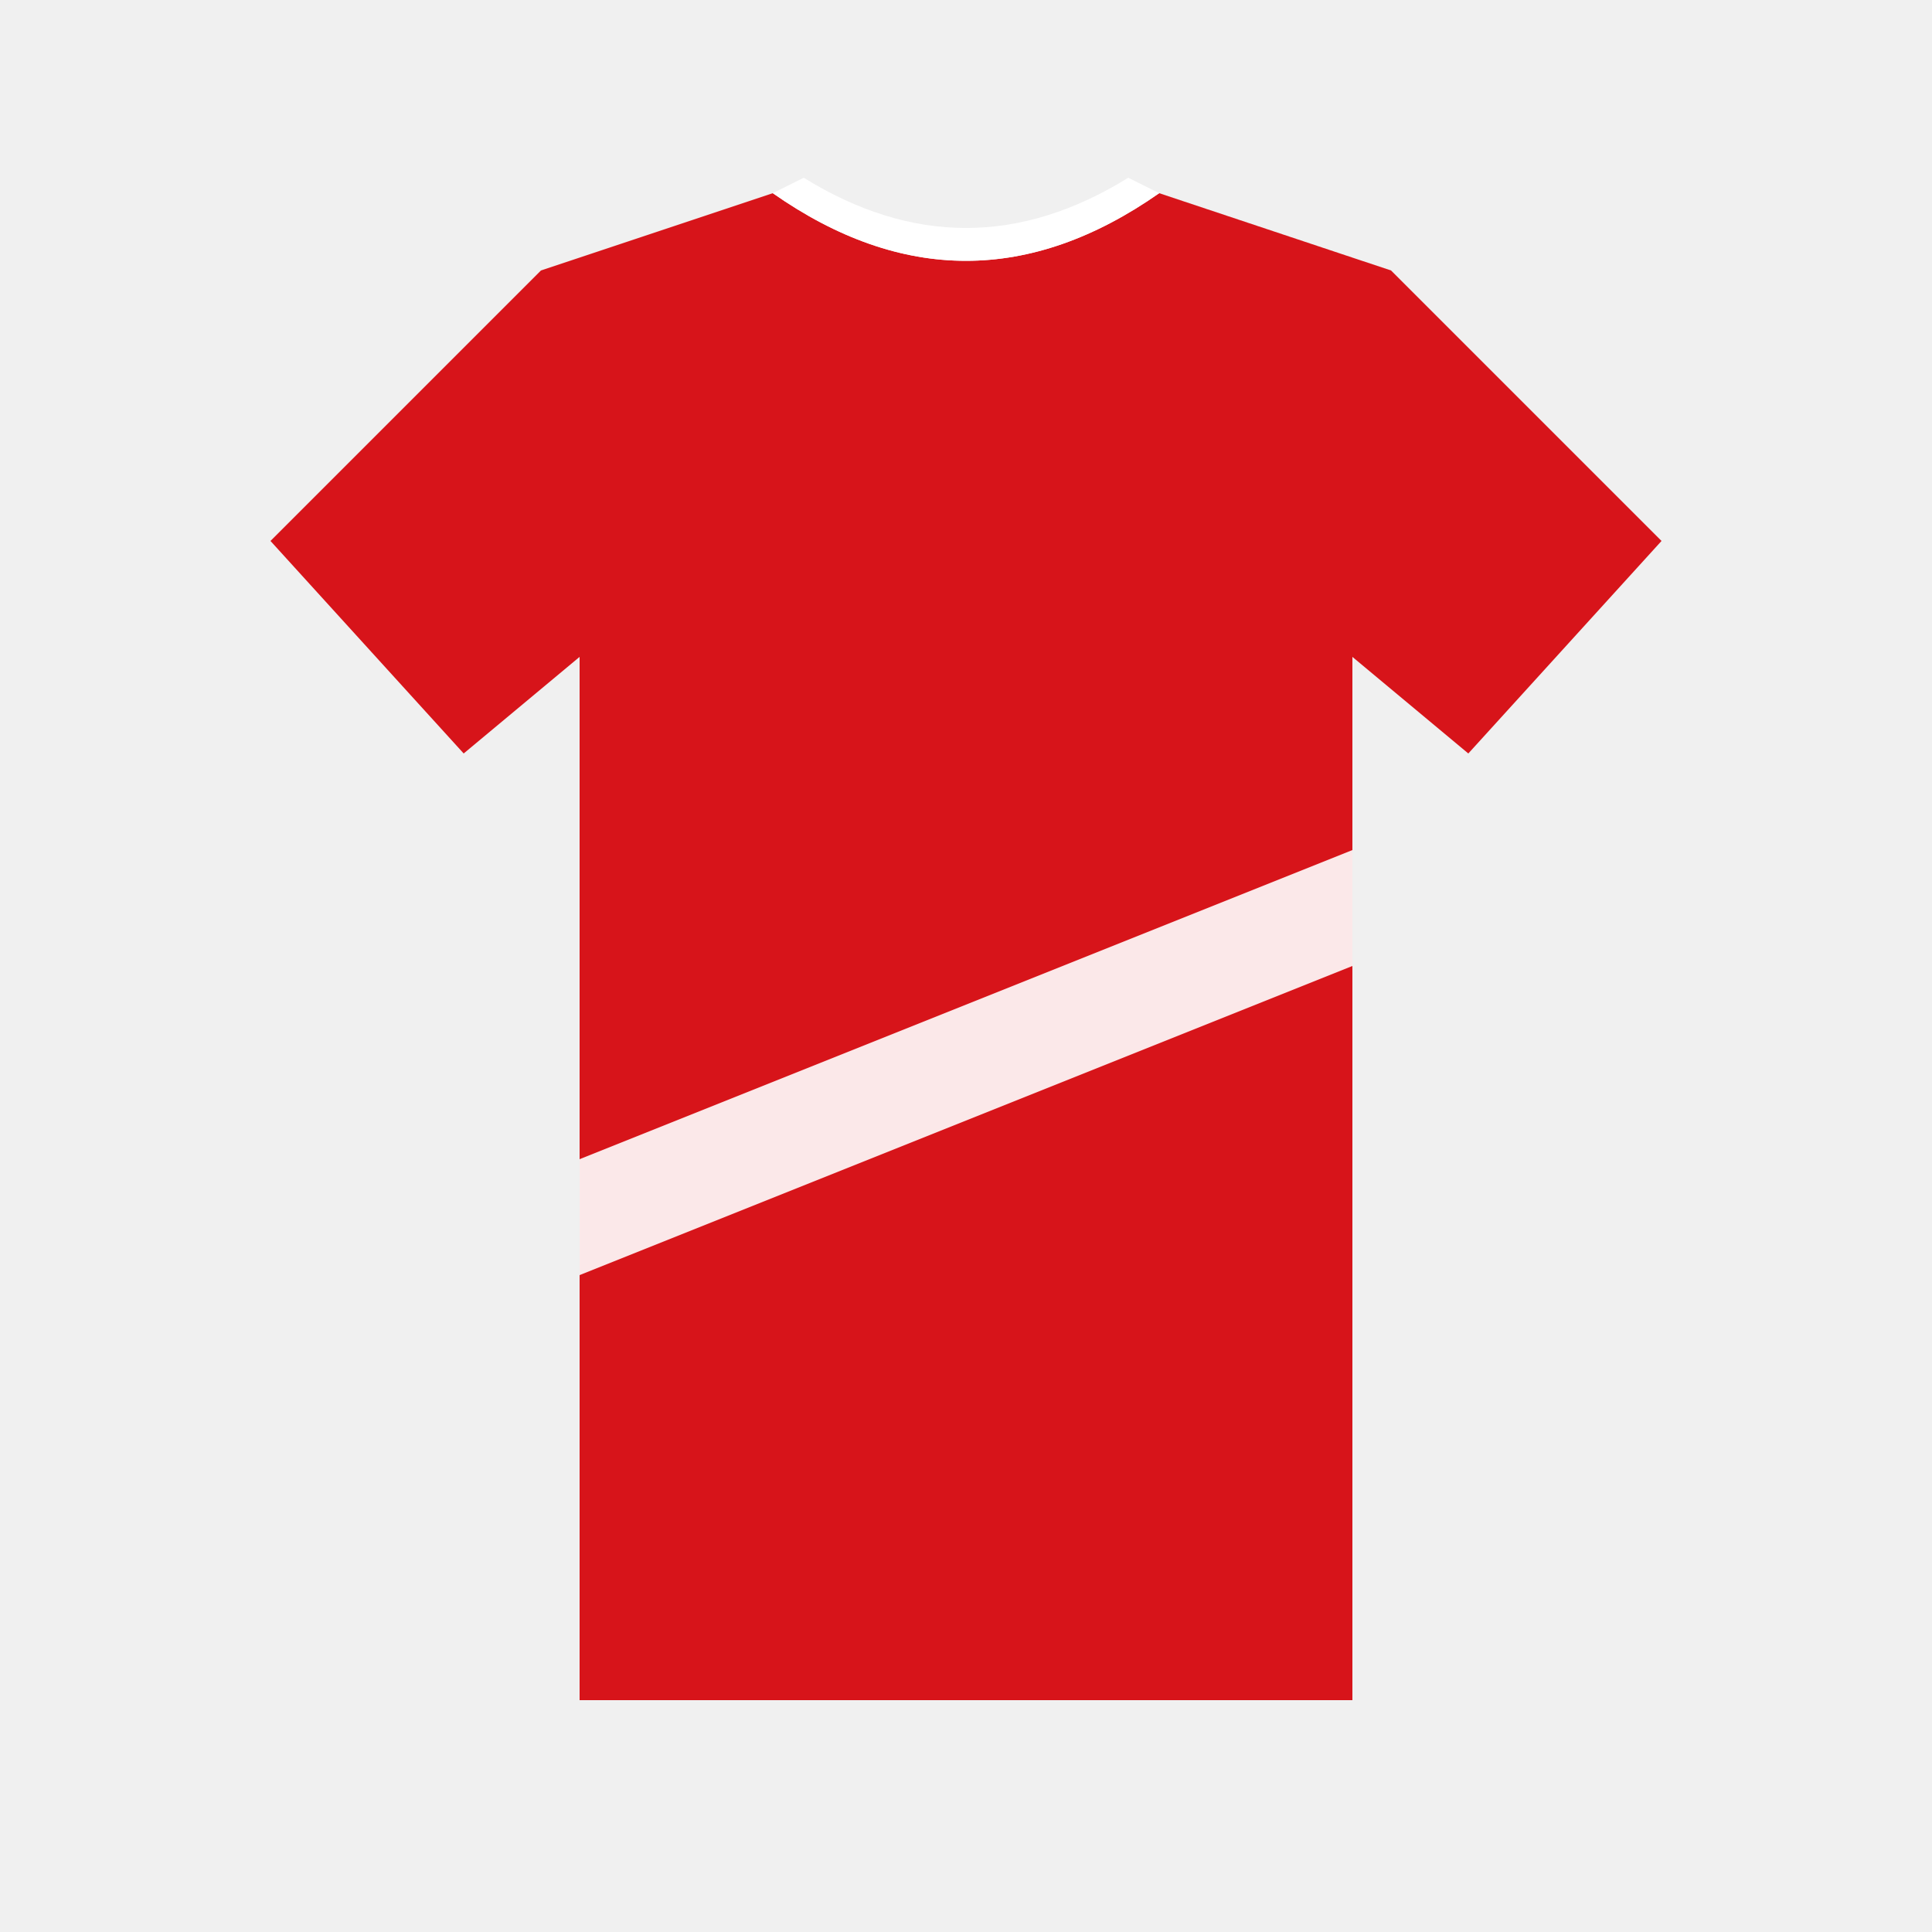
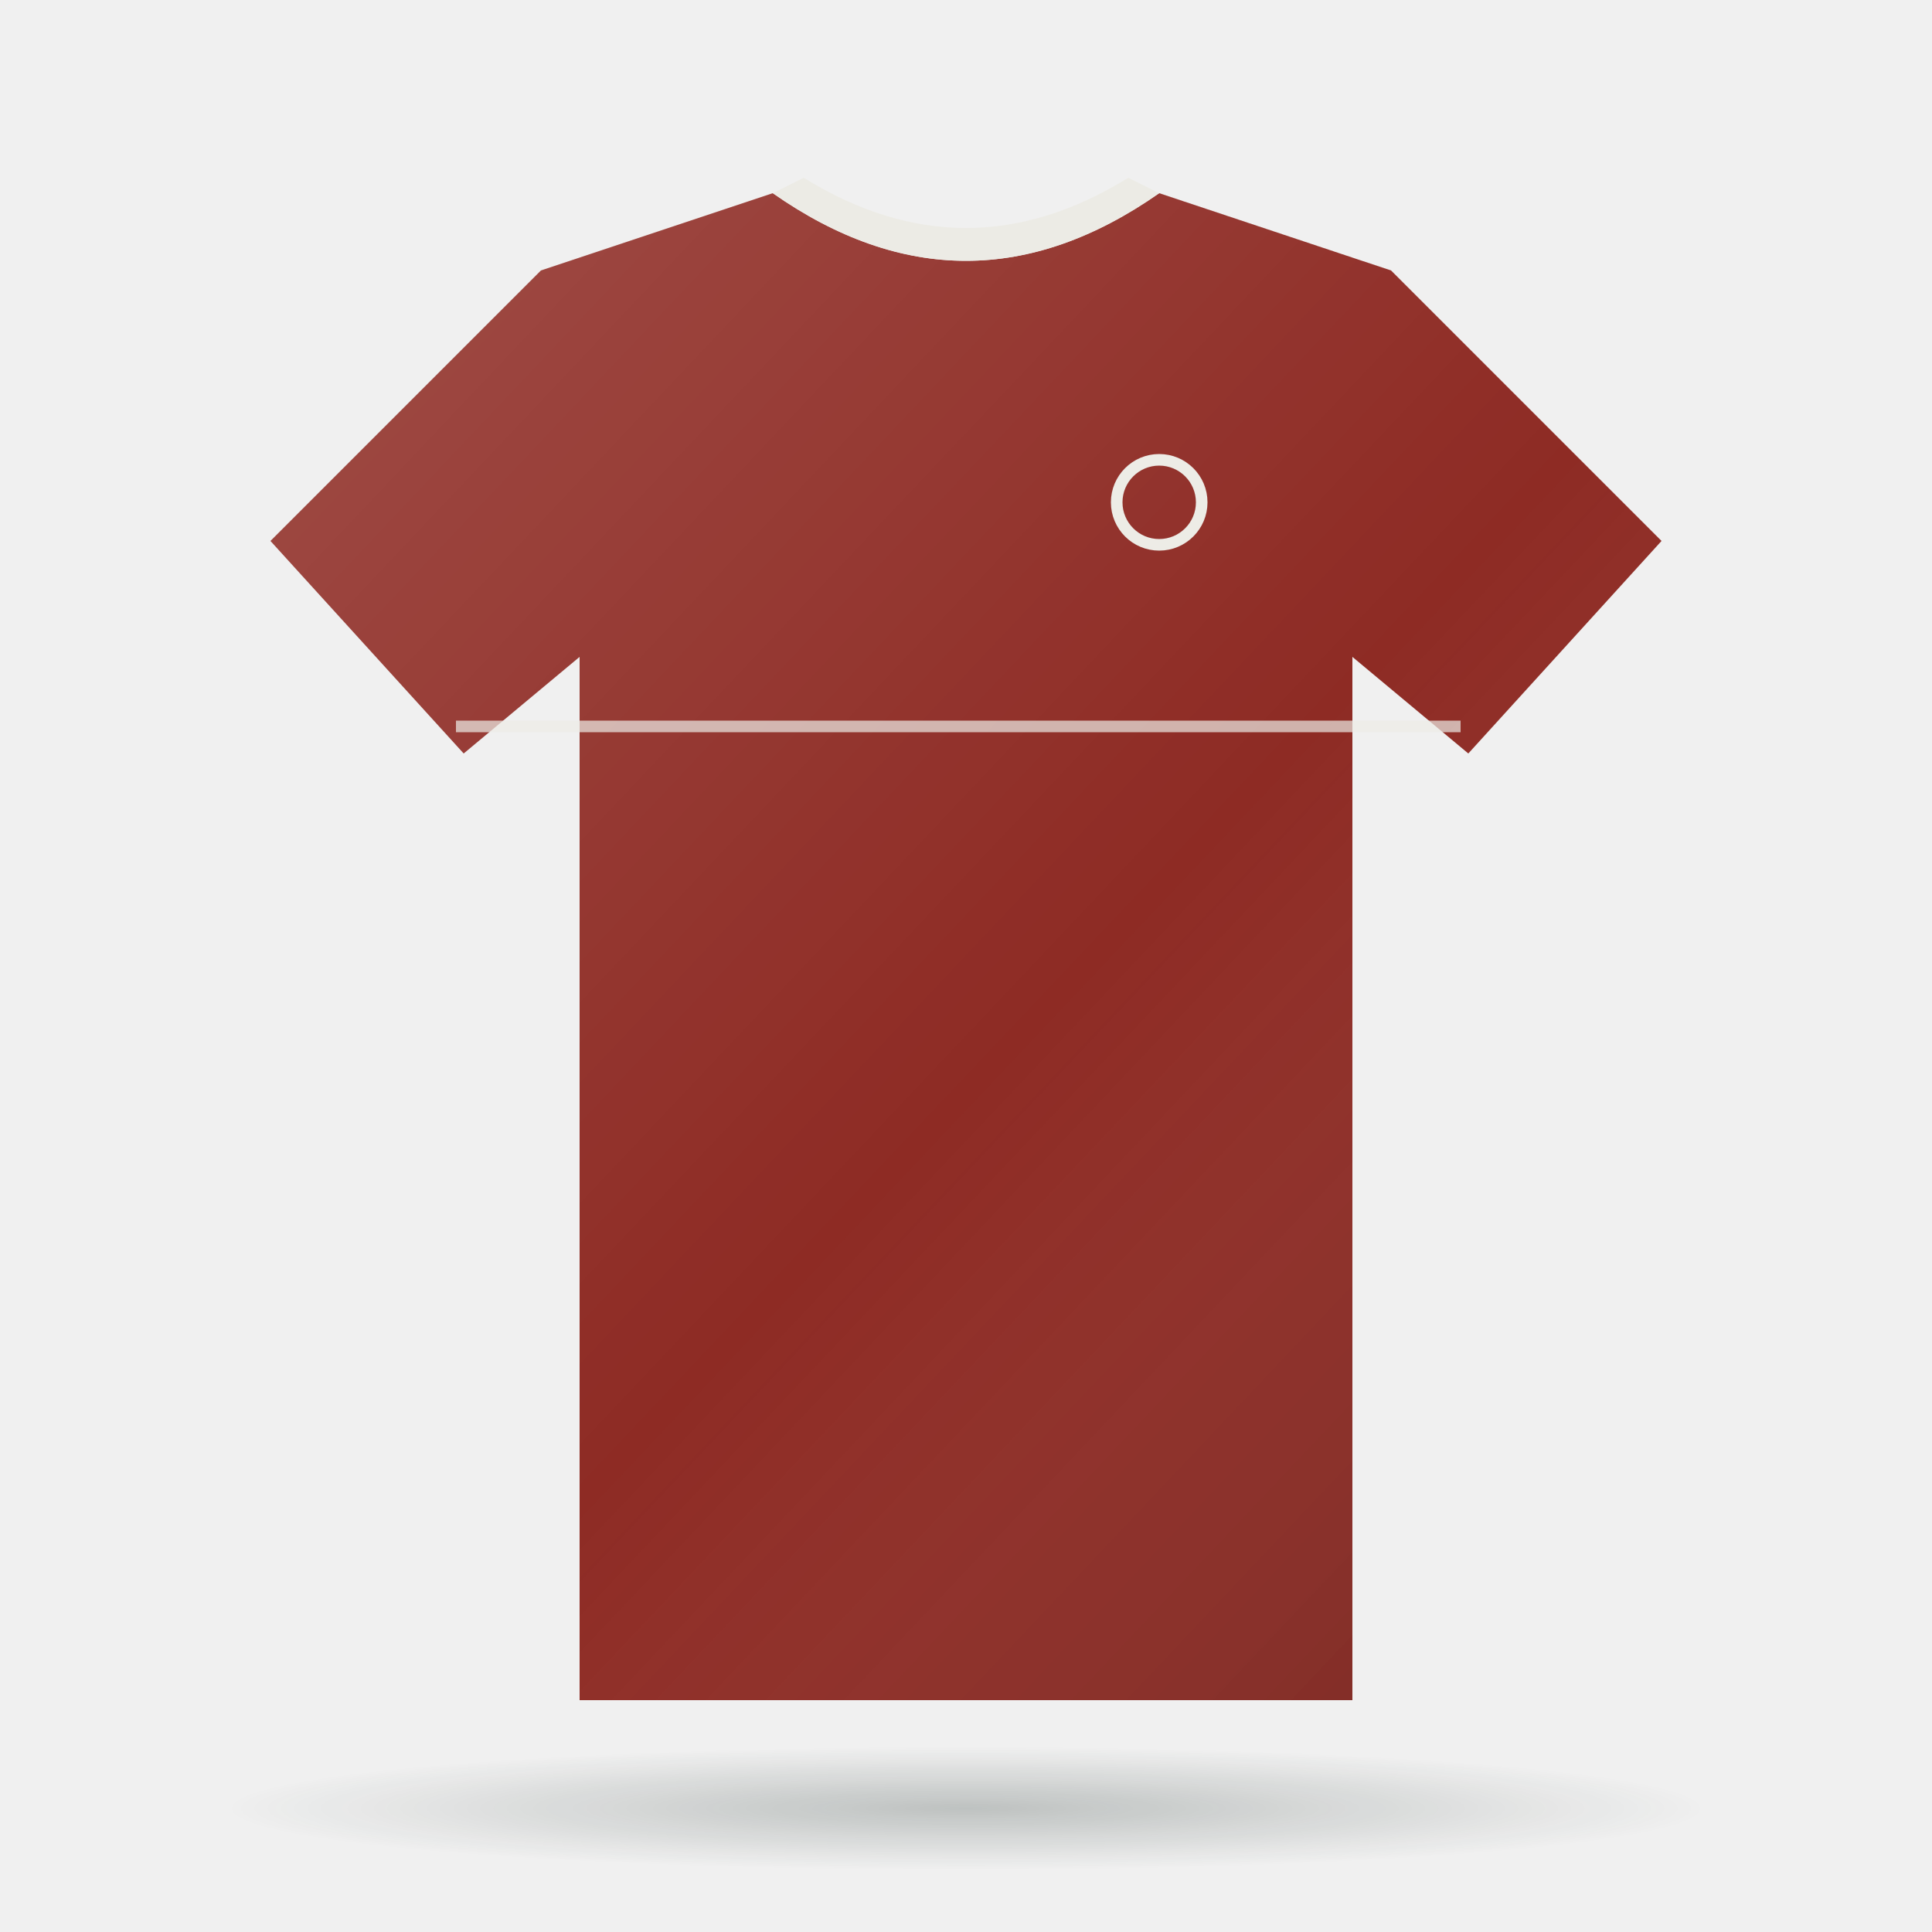
<svg xmlns="http://www.w3.org/2000/svg" viewBox="0 0 500 500">
-   <path d="M140 70 L200 50 Q250 85 300 50 L360 70 L430 140 L380 195 L350 170 L350 440 L150 440 L150 170 L120 195 L70 140 Z" fill="#d7141a" />
-   <path d="M200 50 Q250 85 300 50 L292 46 Q250 72 208 46 Z" fill="#ffffff" />
-   <path d="M150 300 L350 220 L350 250 L150 330 Z" fill="#ffffff" opacity=".9" />
+   <defs>
+     <linearGradient id="light" x1="0" y1="0" x2="1" y2="1">
+       <stop offset="0" stop-color="#fff" stop-opacity=".16" />
+       <stop offset=".55" stop-color="#fff" stop-opacity="0" />
+       <stop offset="1" stop-color="#000" stop-opacity=".18" />
+     </linearGradient>
+     <radialGradient id="floor">
+       <stop offset="0" stop-color="#0e1f1a" stop-opacity=".22" />
+       <stop offset="1" stop-color="#0e1f1a" stop-opacity="0" />
+     </radialGradient>
+   </defs>
+   <ellipse cx="250" cy="468" rx="190" ry="16" fill="url(#floor)" />
+   <path d="M140 70 L200 50 Q250 85 300 50 L360 70 L430 140 L380 195 L350 170 L350 440 L150 440 L150 170 L120 195 L70 140 Z" fill="#8e2b24" />
+   <path d="M200 50 Q250 85 300 50 L292 46 Q250 72 208 46 Z" fill="#ecebe5" />
+   <path d="M118 188 L378 188" stroke="#ecebe5" stroke-width="3" opacity=".7" />
+   <circle cx="300" cy="130" r="11" fill="none" stroke="#ecebe5" stroke-width="3" />
+   <path d="M140 70 L200 50 Q250 85 300 50 L360 70 L430 140 L380 195 L350 170 L350 440 L150 440 L150 170 L120 195 L70 140 Z" fill="url(#light)" />
</svg>
